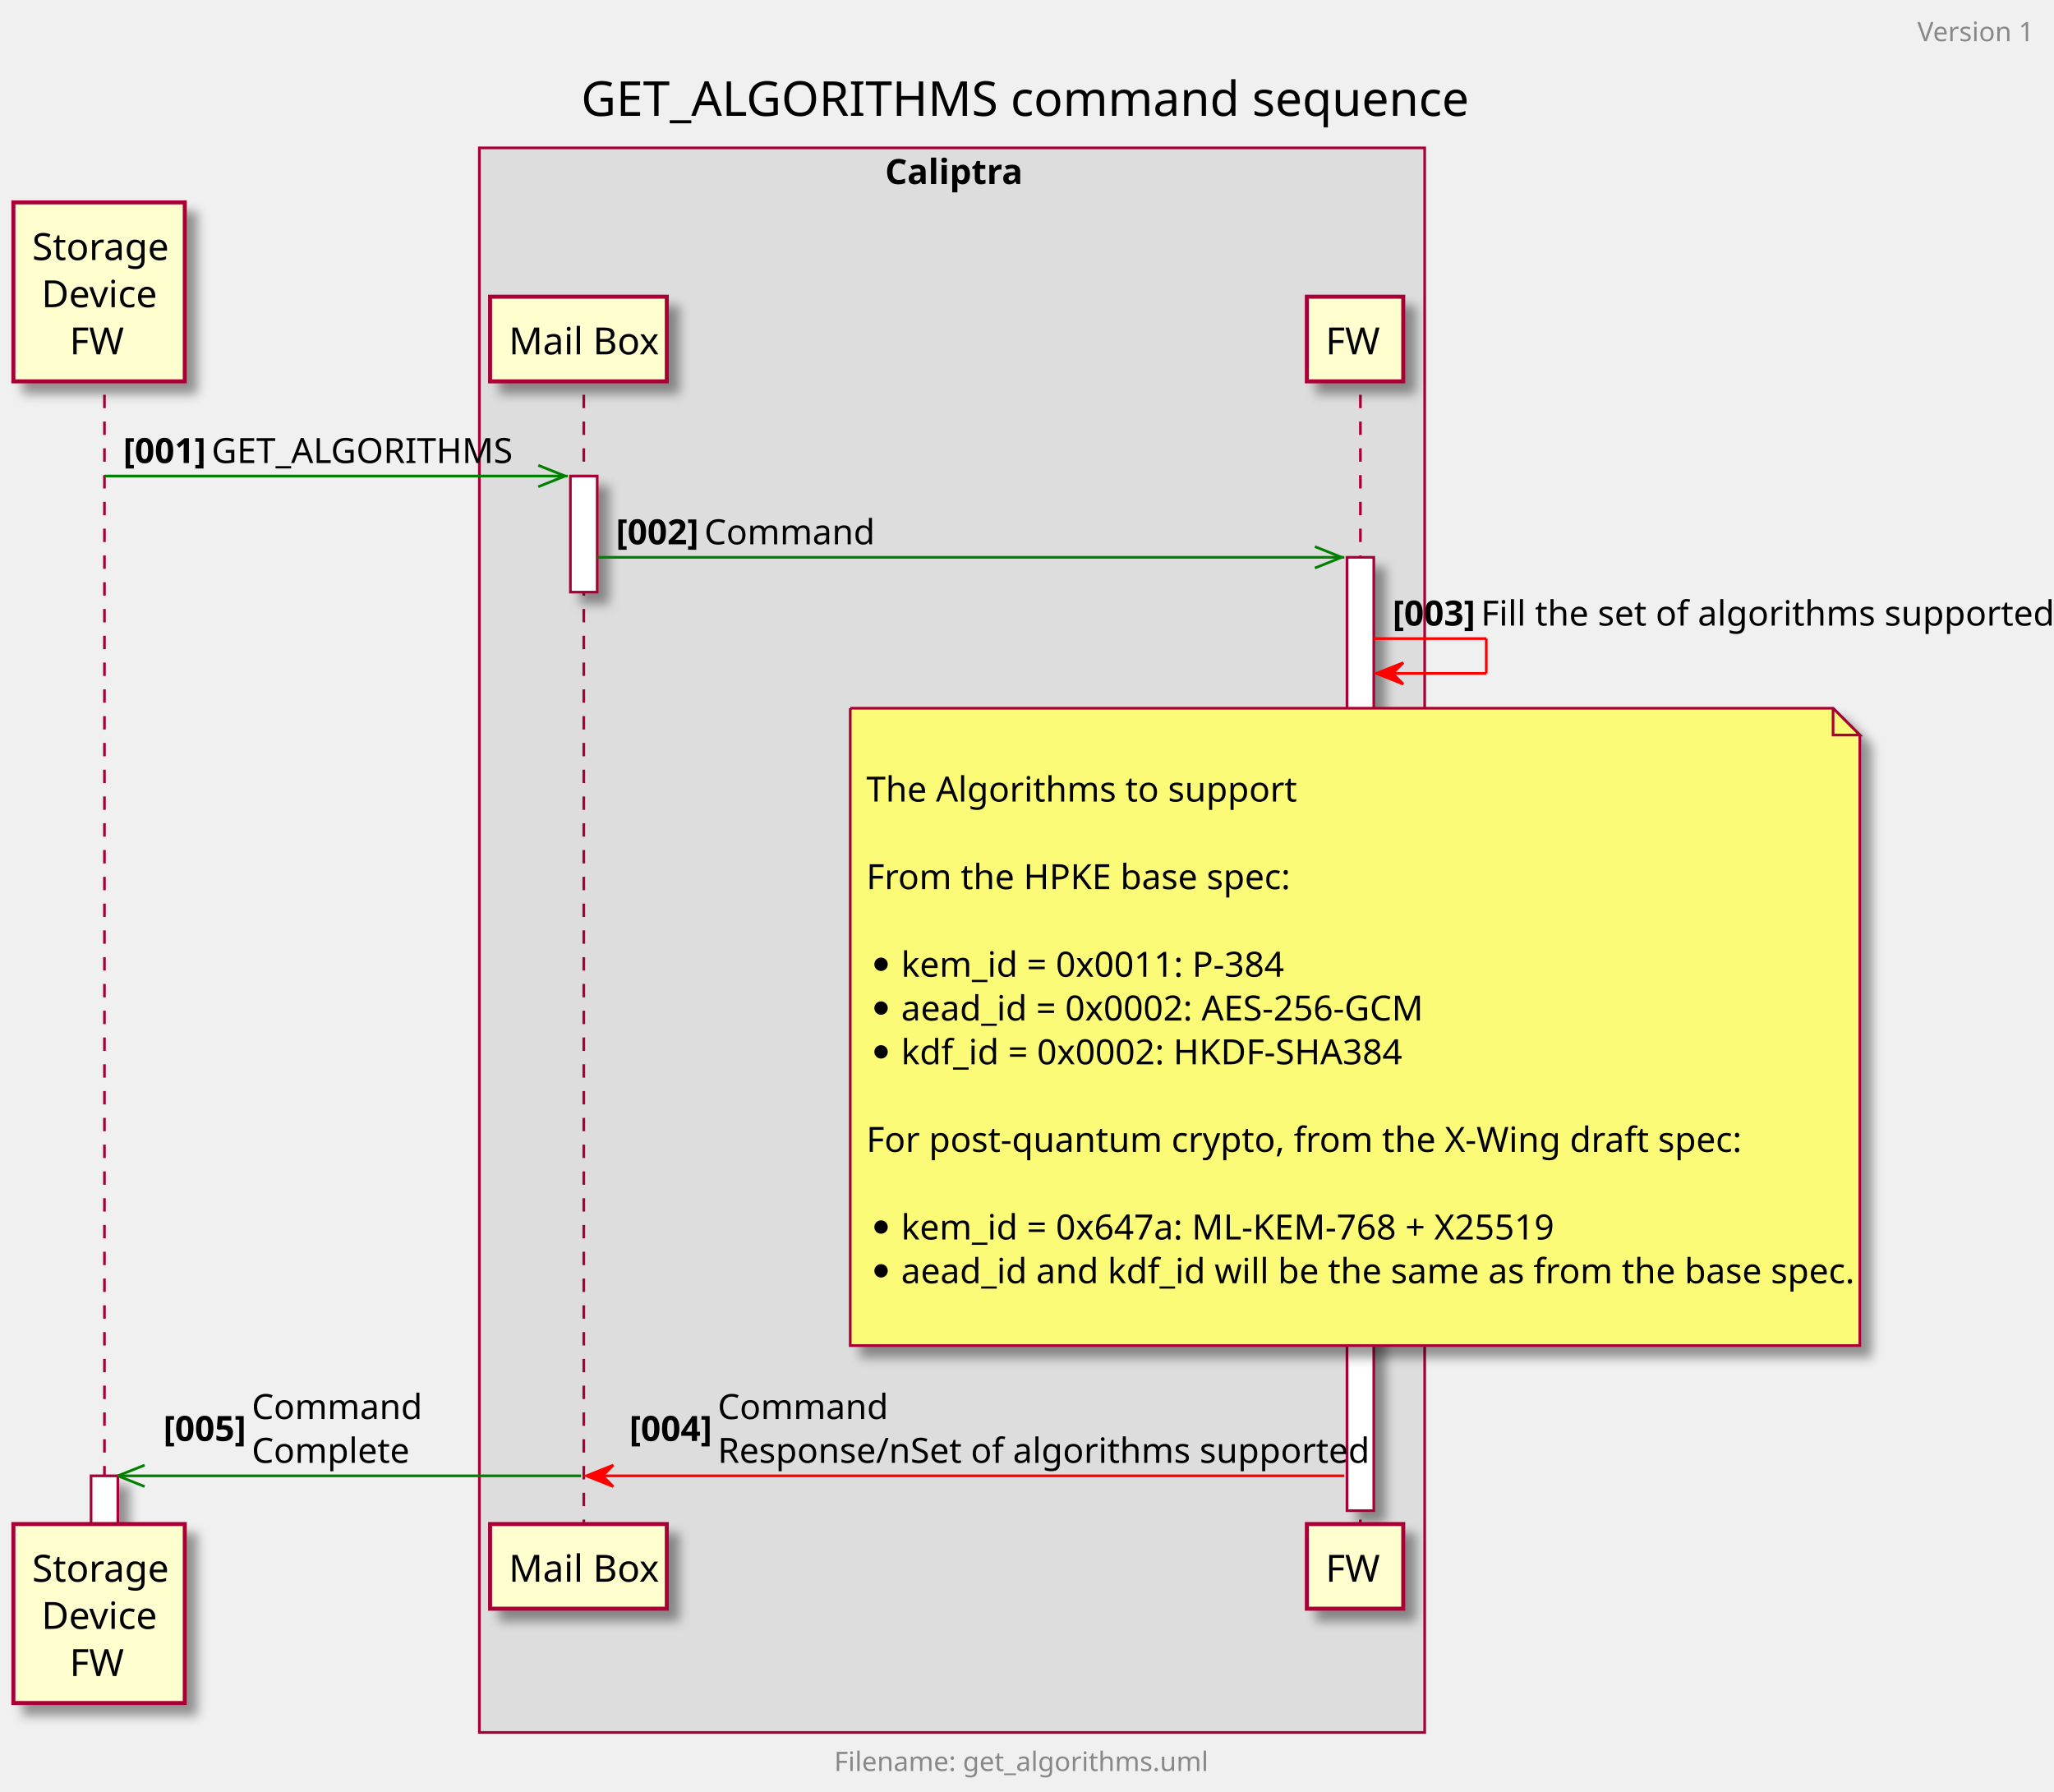
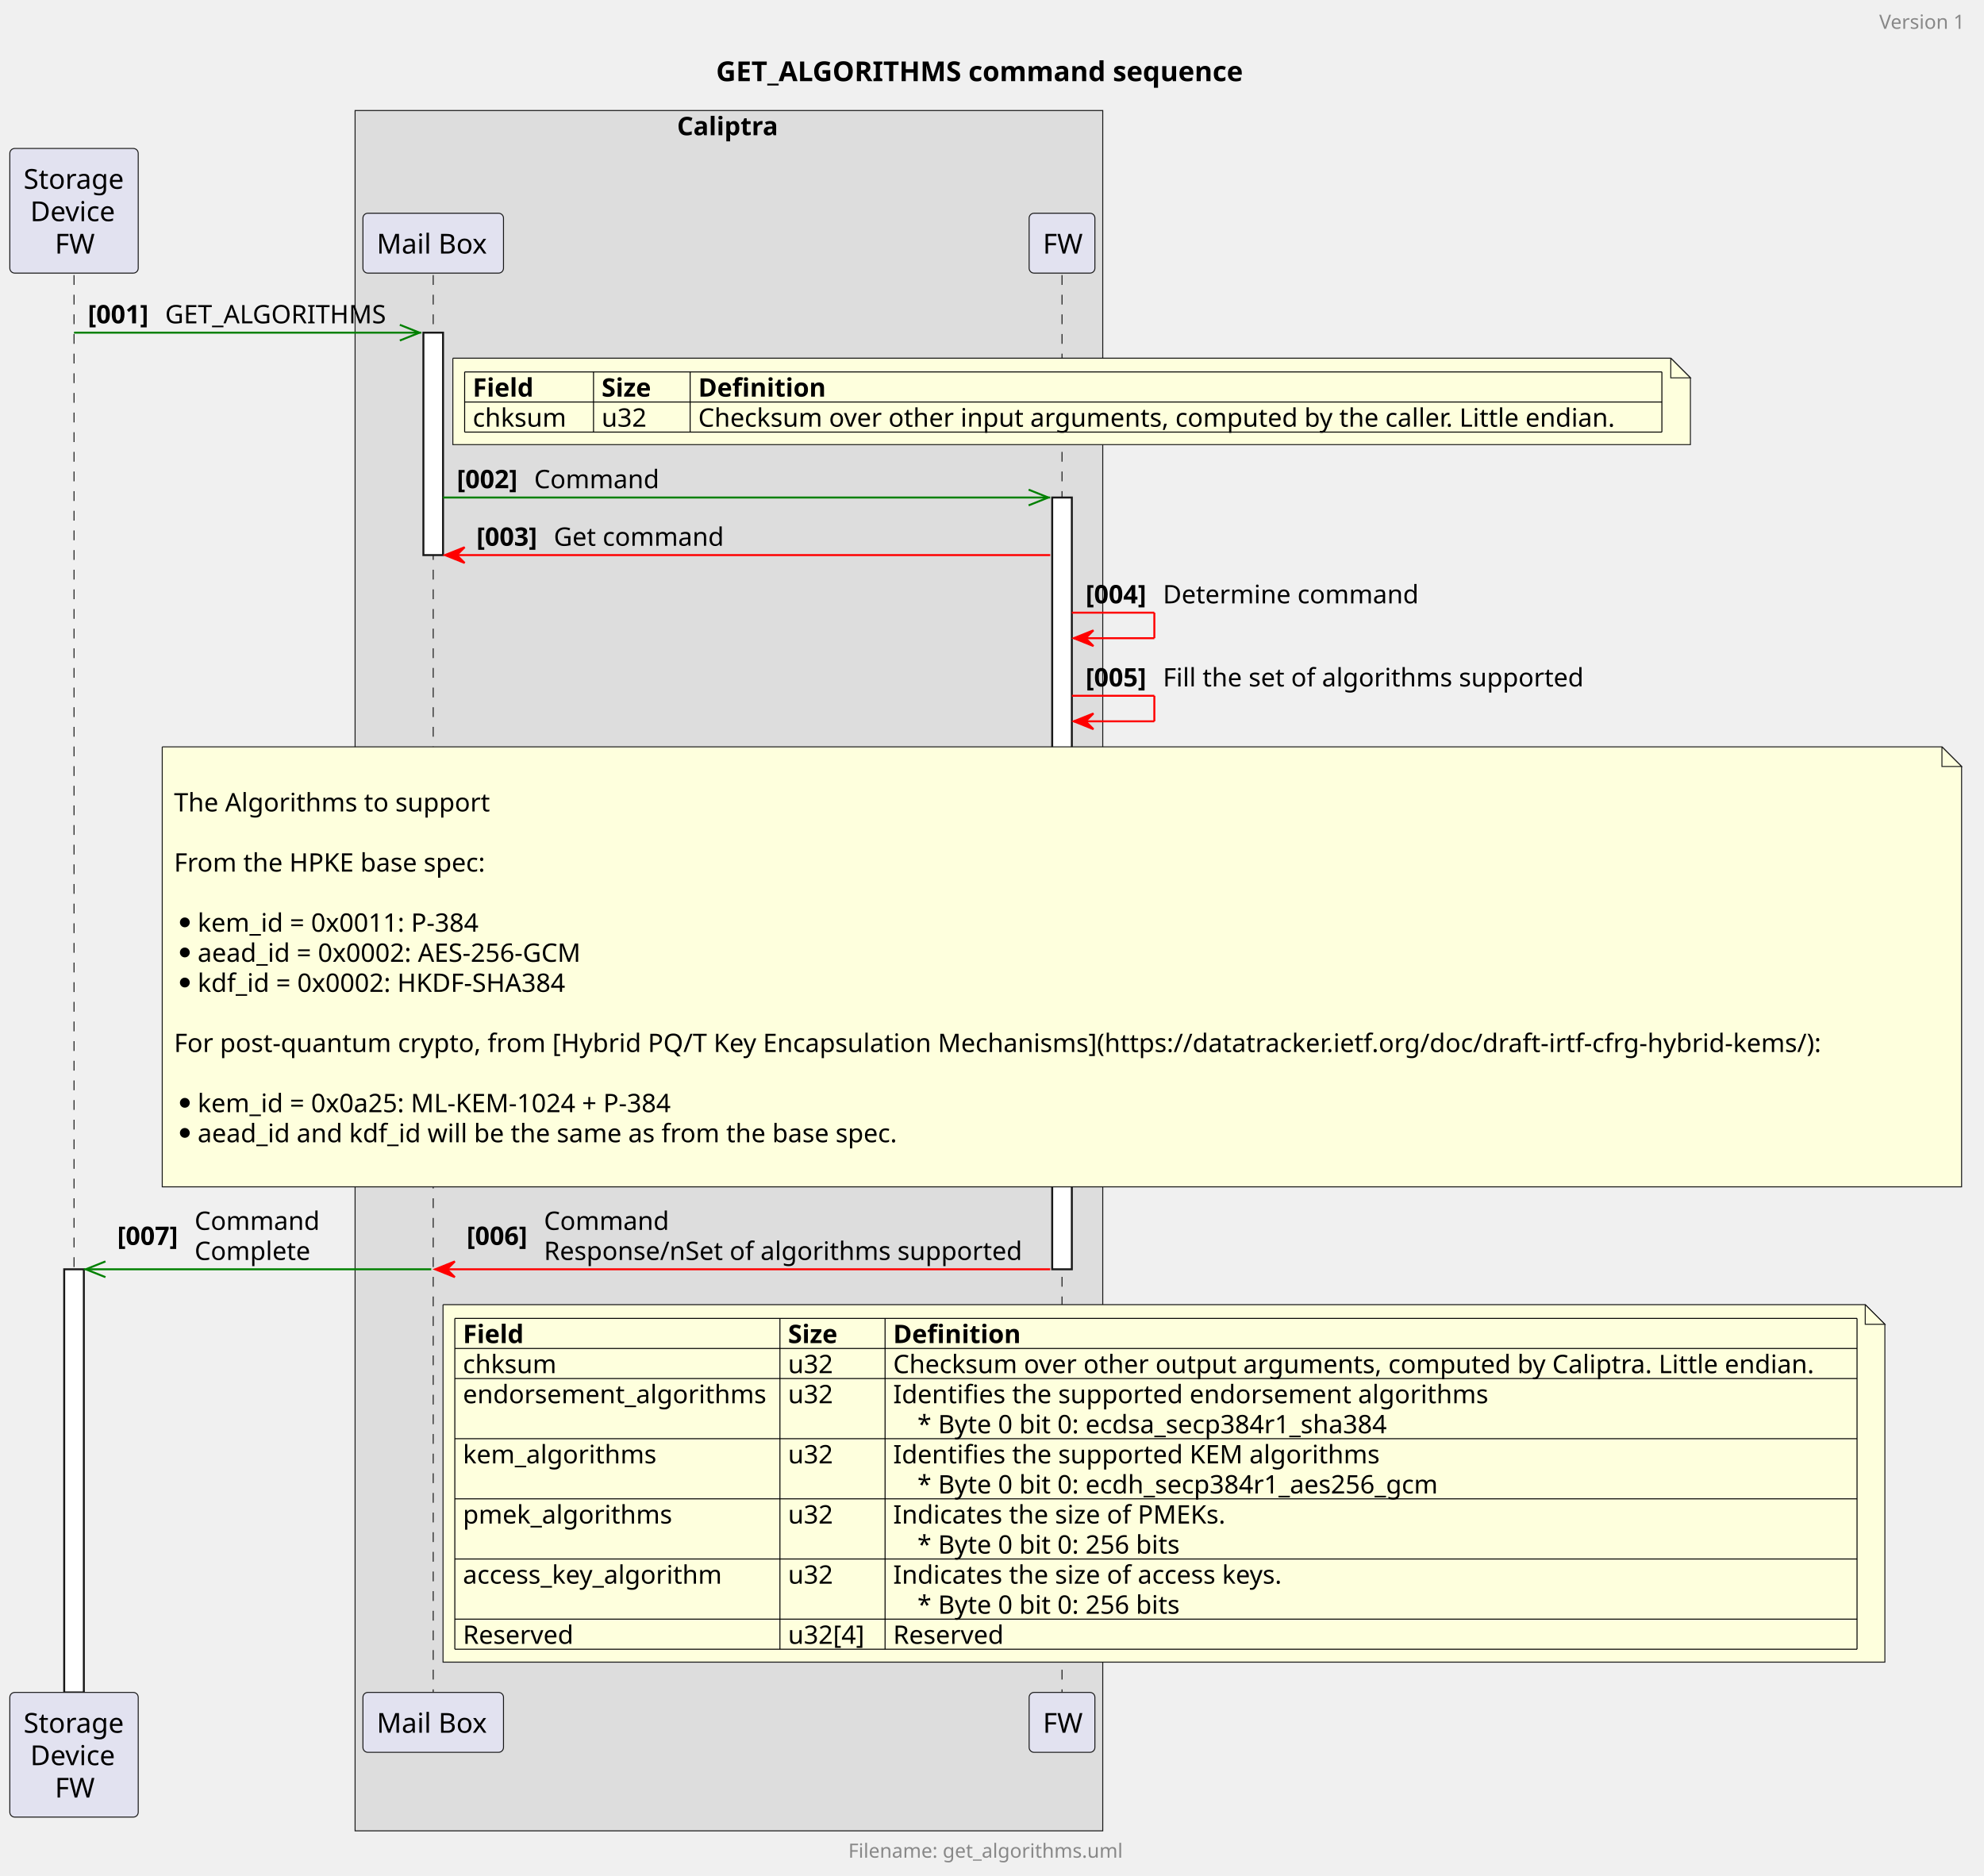
- <svg xmlns="http://www.w3.org/2000/svg" contentScriptType="application/ecmascript" contentStyleType="text/css" height="669px" preserveAspectRatio="none" style="width:767px;height:669px;background:#FFFFFF;" version="1.1" viewBox="0 0 767 669" width="767px" zoomAndPan="magnify">
-   <defs>
-     <filter height="300%" id="f1qyztyrxr73i4" width="300%" x="-1" y="-1">
-       <feGaussianBlur result="blurOut" stdDeviation="2.0" />
-       <feColorMatrix in="blurOut" result="blurOut2" type="matrix" values="0 0 0 0 0 0 0 0 0 0 0 0 0 0 0 0 0 0 .4 0" />
-       <feOffset dx="4.0" dy="4.0" in="blurOut2" result="blurOut3" />
-       <feBlend in="SourceGraphic" in2="blurOut3" mode="normal" />
-     </filter>
-   </defs>
+ <svg xmlns="http://www.w3.org/2000/svg" contentStyleType="text/css" data-diagram-type="SEQUENCE" height="955px" preserveAspectRatio="none" style="width:1010px;height:955px;background:#FFFFFF;" version="1.1" viewBox="0 0 1010 955" width="1010px" zoomAndPan="magnify">
+   <defs />
  <g>
-     <rect fill="#DDDDDD" height="591.688" style="stroke:#A80036;stroke-width:1.0;" width="353" x="179" y="55.219" />
-     <text fill="#000000" font-family="sans-serif" font-size="13" font-weight="bold" lengthAdjust="spacing" textLength="50" x="330.5" y="68.714">Caliptra</text>
-     <text fill="#888888" font-family="sans-serif" font-size="10" lengthAdjust="spacing" textLength="44" x="716" y="15.381">Version 1</text>
-     <text fill="#000000" font-family="sans-serif" font-size="18" lengthAdjust="spacing" textLength="331" x="217" y="43.264">GET_ALGORITHMS command sequence</text>
-     <line style="stroke:#A80036;stroke-width:1.0;stroke-dasharray:5.0,5.0;" x1="39" x2="39" y1="147.398" y2="569.078" />
-     <rect fill="#FFFFFF" filter="url(#f1qyztyrxr73i4)" height="18" style="stroke:#A80036;stroke-width:1.0;" width="10" x="34" y="551.078" />
-     <line style="stroke:#A80036;stroke-width:1.0;stroke-dasharray:5.0,5.0;" x1="218" x2="218" y1="147.398" y2="569.078" />
-     <rect fill="#FFFFFF" filter="url(#f1qyztyrxr73i4)" height="43.352" style="stroke:#A80036;stroke-width:1.0;" width="10" x="213" y="177.75" />
-     <line style="stroke:#A80036;stroke-width:1.0;stroke-dasharray:5.0,5.0;" x1="508" x2="508" y1="147.398" y2="569.078" />
-     <rect fill="#FFFFFF" filter="url(#f1qyztyrxr73i4)" height="355.977" style="stroke:#A80036;stroke-width:1.0;" width="10" x="503" y="208.102" />
-     <rect fill="#FEFECE" filter="url(#f1qyztyrxr73i4)" height="66.828" style="stroke:#A80036;stroke-width:1.5;" width="64" x="5" y="75.57" />
-     <text fill="#000000" font-family="sans-serif" font-size="14" lengthAdjust="spacing" textLength="50" x="12" y="97.103">Storage</text>
-     <text fill="#000000" font-family="sans-serif" font-size="14" lengthAdjust="spacing" textLength="43" x="15.5" y="114.713">Device</text>
-     <text fill="#000000" font-family="sans-serif" font-size="14" lengthAdjust="spacing" textLength="22" x="26" y="132.322">FW</text>
-     <rect fill="#FEFECE" filter="url(#f1qyztyrxr73i4)" height="31.609" style="stroke:#A80036;stroke-width:1.5;" width="66" x="183" y="110.789" />
-     <text fill="#000000" font-family="sans-serif" font-size="14" lengthAdjust="spacing" textLength="52" x="190" y="132.322">Mail Box</text>
-     <rect fill="#FEFECE" filter="url(#f1qyztyrxr73i4)" height="31.609" style="stroke:#A80036;stroke-width:1.5;" width="36" x="488" y="110.789" />
-     <text fill="#000000" font-family="sans-serif" font-size="14" lengthAdjust="spacing" textLength="22" x="495" y="132.322">FW</text>
-     <rect fill="#FEFECE" filter="url(#f1qyztyrxr73i4)" height="66.828" style="stroke:#A80036;stroke-width:1.5;" width="64" x="5" y="569.078" />
-     <text fill="#000000" font-family="sans-serif" font-size="14" lengthAdjust="spacing" textLength="50" x="12" y="590.611">Storage</text>
-     <text fill="#000000" font-family="sans-serif" font-size="14" lengthAdjust="spacing" textLength="43" x="15.5" y="608.221">Device</text>
-     <text fill="#000000" font-family="sans-serif" font-size="14" lengthAdjust="spacing" textLength="22" x="26" y="625.83">FW</text>
-     <rect fill="#FEFECE" filter="url(#f1qyztyrxr73i4)" height="31.609" style="stroke:#A80036;stroke-width:1.5;" width="66" x="183" y="569.078" />
-     <text fill="#000000" font-family="sans-serif" font-size="14" lengthAdjust="spacing" textLength="52" x="190" y="590.611">Mail Box</text>
-     <rect fill="#FEFECE" filter="url(#f1qyztyrxr73i4)" height="31.609" style="stroke:#A80036;stroke-width:1.5;" width="36" x="488" y="569.078" />
-     <text fill="#000000" font-family="sans-serif" font-size="14" lengthAdjust="spacing" textLength="22" x="495" y="590.611">FW</text>
-     <line style="stroke:#008000;stroke-width:1.0;" x1="211" x2="201" y1="177.75" y2="173.75" />
-     <line style="stroke:#008000;stroke-width:1.0;" x1="211" x2="201" y1="177.75" y2="181.75" />
-     <line style="stroke:#008000;stroke-width:1.0;" x1="39" x2="212" y1="177.75" y2="177.75" />
-     <text fill="#000000" font-family="sans-serif" font-size="13" font-weight="bold" lengthAdjust="spacing" textLength="29" x="46" y="172.894">[001]</text>
-     <text fill="#000000" font-family="sans-serif" font-size="13" lengthAdjust="spacing" textLength="117" x="79" y="172.894">GET_ALGORITHMS</text>
-     <line style="stroke:#008000;stroke-width:1.0;" x1="501" x2="491" y1="208.102" y2="204.102" />
-     <line style="stroke:#008000;stroke-width:1.0;" x1="501" x2="491" y1="208.102" y2="212.102" />
-     <line style="stroke:#008000;stroke-width:1.0;" x1="223" x2="502" y1="208.102" y2="208.102" />
-     <text fill="#000000" font-family="sans-serif" font-size="13" font-weight="bold" lengthAdjust="spacing" textLength="29" x="230" y="203.245">[002]</text>
-     <text fill="#000000" font-family="sans-serif" font-size="13" lengthAdjust="spacing" textLength="59" x="263" y="203.245">Command</text>
-     <line style="stroke:#FF0000;stroke-width:1.0;" x1="513" x2="555" y1="238.453" y2="238.453" />
-     <line style="stroke:#FF0000;stroke-width:1.0;" x1="555" x2="555" y1="238.453" y2="251.453" />
-     <line style="stroke:#FF0000;stroke-width:1.0;" x1="514" x2="555" y1="251.453" y2="251.453" />
-     <polygon fill="#FF0000" points="524,247.453,514,251.453,524,255.453,520,251.453" style="stroke:#FF0000;stroke-width:1.0;" />
-     <text fill="#000000" font-family="sans-serif" font-size="13" font-weight="bold" lengthAdjust="spacing" textLength="29" x="520" y="233.597">[003]</text>
-     <text fill="#000000" font-family="sans-serif" font-size="13" lengthAdjust="spacing" textLength="200" x="553" y="233.597">Fill the set of algorithms supported</text>
-     <path d="M317.5,264.453 L317.5,502.453 L694.5,502.453 L694.5,274.453 L684.5,264.453 L317.5,264.453 " fill="#FBFB77" filter="url(#f1qyztyrxr73i4)" style="stroke:#A80036;stroke-width:1.0;" />
-     <path d="M684.5,264.453 L684.5,274.453 L694.5,274.453 L684.5,264.453 " fill="#FBFB77" style="stroke:#A80036;stroke-width:1.0;" />
-     <text fill="#000000" font-family="sans-serif" font-size="13" lengthAdjust="spacing" textLength="0" x="327.5" y="282.948" />
-     <text fill="#000000" font-family="sans-serif" font-size="13" lengthAdjust="spacing" textLength="149" x="323.5" y="299.3">The Algorithms to support</text>
-     <text fill="#000000" font-family="sans-serif" font-size="13" lengthAdjust="spacing" textLength="0" x="327.5" y="315.651" />
-     <text fill="#000000" font-family="sans-serif" font-size="13" lengthAdjust="spacing" textLength="160" x="323.5" y="332.003">From the HPKE base spec:</text>
-     <text fill="#000000" font-family="sans-serif" font-size="13" lengthAdjust="spacing" textLength="0" x="327.5" y="348.354" />
-     <ellipse cx="329" cy="360.062" fill="#000000" rx="2.5" ry="2.5" style="stroke:#000000;stroke-width:0.0;" />
-     <text fill="#000000" font-family="sans-serif" font-size="13" lengthAdjust="spacing" textLength="142" x="336.5" y="364.706">kem_id = 0x0011: P-384</text>
-     <ellipse cx="329" cy="376.414" fill="#000000" rx="2.5" ry="2.5" style="stroke:#000000;stroke-width:0.0;" />
-     <text fill="#000000" font-family="sans-serif" font-size="13" lengthAdjust="spacing" textLength="197" x="336.5" y="381.058">aead_id = 0x0002: AES-256-GCM</text>
-     <ellipse cx="329" cy="392.766" fill="#000000" rx="2.5" ry="2.5" style="stroke:#000000;stroke-width:0.0;" />
-     <text fill="#000000" font-family="sans-serif" font-size="13" lengthAdjust="spacing" textLength="187" x="336.5" y="397.409">kdf_id = 0x0002: HKDF-SHA384</text>
-     <text fill="#000000" font-family="sans-serif" font-size="13" lengthAdjust="spacing" textLength="0" x="327.5" y="413.761" />
-     <text fill="#000000" font-family="sans-serif" font-size="13" lengthAdjust="spacing" textLength="307" x="323.5" y="430.112">For post-quantum crypto, from the X-Wing draft spec:</text>
-     <text fill="#000000" font-family="sans-serif" font-size="13" lengthAdjust="spacing" textLength="0" x="327.5" y="446.464" />
-     <ellipse cx="329" cy="458.172" fill="#000000" rx="2.5" ry="2.5" style="stroke:#000000;stroke-width:0.0;" />
-     <text fill="#000000" font-family="sans-serif" font-size="13" lengthAdjust="spacing" textLength="242" x="336.5" y="462.815">kem_id = 0x647a: ML-KEM-768 + X25519</text>
-     <ellipse cx="329" cy="474.523" fill="#000000" rx="2.5" ry="2.5" style="stroke:#000000;stroke-width:0.0;" />
-     <text fill="#000000" font-family="sans-serif" font-size="13" lengthAdjust="spacing" textLength="343" x="336.5" y="479.167">aead_id and kdf_id will be the same as from the base spec.</text>
-     <text fill="#000000" font-family="sans-serif" font-size="13" lengthAdjust="spacing" textLength="0" x="327.5" y="495.519" />
-     <polygon fill="#FF0000" points="229,547.078,219,551.078,229,555.078,225,551.078" style="stroke:#FF0000;stroke-width:1.0;" />
-     <line style="stroke:#FF0000;stroke-width:1.0;" x1="223" x2="502" y1="551.078" y2="551.078" />
-     <text fill="#000000" font-family="sans-serif" font-size="13" font-weight="bold" lengthAdjust="spacing" textLength="29" x="235" y="538.046">[004]</text>
-     <text fill="#000000" font-family="sans-serif" font-size="13" lengthAdjust="spacing" textLength="59" x="268" y="529.87">Command</text>
-     <text fill="#000000" font-family="sans-serif" font-size="13" lengthAdjust="spacing" textLength="228" x="268" y="546.222">Response/nSet of algorithms supported</text>
-     <line style="stroke:#008000;stroke-width:1.0;" x1="44" x2="54" y1="551.078" y2="547.078" />
-     <line style="stroke:#008000;stroke-width:1.0;" x1="44" x2="54" y1="551.078" y2="555.078" />
-     <line style="stroke:#008000;stroke-width:1.0;" x1="44" x2="217" y1="551.078" y2="551.078" />
-     <text fill="#000000" font-family="sans-serif" font-size="13" font-weight="bold" lengthAdjust="spacing" textLength="29" x="61" y="538.046">[005]</text>
-     <text fill="#000000" font-family="sans-serif" font-size="13" lengthAdjust="spacing" textLength="59" x="94" y="529.87">Command</text>
-     <text fill="#000000" font-family="sans-serif" font-size="13" lengthAdjust="spacing" textLength="55" x="94" y="546.222">Complete</text>
-     <text fill="#888888" font-family="sans-serif" font-size="10" lengthAdjust="spacing" textLength="142" x="311.5" y="661.287">Filename: get_algorithms.uml</text>
+     <rect fill="#DDDDDD" height="875.799" style="stroke:#181818;stroke-width:0.5;" width="380.622" x="180.762" y="56.266" />
+     <text fill="#000000" font-family="sans-serif" font-size="13" font-weight="bold" lengthAdjust="spacing" textLength="52.794" x="344.676" y="68.834">Caliptra</text>
+     <text fill="#888888" font-family="sans-serif" font-size="10" lengthAdjust="spacing" textLength="46.025" x="956.668" y="14.668">Version 1</text>
+     <text fill="#000000" font-family="sans-serif" font-size="14" font-weight="bold" lengthAdjust="spacing" textLength="278.626" x="364.534" y="41.312">GET_ALGORITHMS command sequence</text>
+     <g>
+       <rect fill="transparent" height="721.559" width="8" x="34.183" y="140.041" />
+       <line style="stroke:#181818;stroke-width:0.5;stroke-dasharray:5.0,5.0;" x1="37.683" x2="37.683" y1="140.041" y2="861.6" />
+     </g>
+     <g>
+       <rect fill="#FFFFFF" height="215.416" style="stroke:#181818;stroke-width:1;" width="10" x="32.683" y="646.184" />
+     </g>
+     <g>
+       <rect fill="transparent" height="721.559" width="8" x="217.038" y="140.041" />
+       <line style="stroke:#181818;stroke-width:0.5;stroke-dasharray:5.0,5.0;" x1="220.538" x2="220.538" y1="140.041" y2="861.6" />
+     </g>
+     <g>
+       <rect fill="#FFFFFF" height="113.242" style="stroke:#181818;stroke-width:1;" width="10" x="215.538" y="169.352" />
+     </g>
+     <g>
+       <rect fill="transparent" height="721.559" width="8" x="537.143" y="140.041" />
+       <line style="stroke:#181818;stroke-width:0.5;stroke-dasharray:5.0,5.0;" x1="540.643" x2="540.643" y1="140.041" y2="861.6" />
+     </g>
+     <g>
+       <rect fill="#FFFFFF" height="392.9" style="stroke:#181818;stroke-width:1;" width="10" x="535.643" y="253.283" />
+     </g>
+     <rect fill="#E2E2F0" height="63.465" rx="2.5" ry="2.5" style="stroke:#181818;stroke-width:0.5;" width="65.365" x="5" y="75.576" />
+     <text fill="#000000" font-family="sans-serif" font-size="14" lengthAdjust="spacing" textLength="51.365" x="12" y="96.111">Storage</text>
+     <text fill="#000000" font-family="sans-serif" font-size="14" lengthAdjust="spacing" textLength="44.55" x="15.408" y="112.6">Device</text>
+     <text fill="#000000" font-family="sans-serif" font-size="14" lengthAdjust="spacing" textLength="19.482" x="27.941" y="129.088">FW</text>
+     <rect fill="#E2E2F0" height="30.488" rx="2.5" ry="2.5" style="stroke:#181818;stroke-width:0.5;" width="71.552" x="184.762" y="108.553" />
+     <text fill="#000000" font-family="sans-serif" font-size="14" lengthAdjust="spacing" textLength="57.552" x="191.762" y="129.088">Mail Box</text>
+     <rect fill="#E2E2F0" height="30.488" rx="2.5" ry="2.5" style="stroke:#181818;stroke-width:0.5;" width="33.482" x="523.901" y="108.553" />
+     <text fill="#000000" font-family="sans-serif" font-size="14" lengthAdjust="spacing" textLength="19.482" x="530.901" y="129.088">FW</text>
+     <rect fill="#E2E2F0" height="63.465" rx="2.5" ry="2.5" style="stroke:#181818;stroke-width:0.5;" width="65.365" x="5" y="861.6" />
+     <text fill="#000000" font-family="sans-serif" font-size="14" lengthAdjust="spacing" textLength="51.365" x="12" y="882.135">Storage</text>
+     <text fill="#000000" font-family="sans-serif" font-size="14" lengthAdjust="spacing" textLength="44.55" x="15.408" y="898.623">Device</text>
+     <text fill="#000000" font-family="sans-serif" font-size="14" lengthAdjust="spacing" textLength="19.482" x="27.941" y="915.111">FW</text>
+     <rect fill="#E2E2F0" height="30.488" rx="2.5" ry="2.5" style="stroke:#181818;stroke-width:0.5;" width="71.552" x="184.762" y="861.6" />
+     <text fill="#000000" font-family="sans-serif" font-size="14" lengthAdjust="spacing" textLength="57.552" x="191.762" y="882.135">Mail Box</text>
+     <rect fill="#E2E2F0" height="30.488" rx="2.5" ry="2.5" style="stroke:#181818;stroke-width:0.5;" width="33.482" x="523.901" y="861.6" />
+     <text fill="#000000" font-family="sans-serif" font-size="14" lengthAdjust="spacing" textLength="19.482" x="530.901" y="882.135">FW</text>
+     <line style="stroke:#008000;stroke-width:1;" x1="213.538" x2="203.538" y1="169.352" y2="165.352" />
+     <line style="stroke:#008000;stroke-width:1;" x1="213.538" x2="203.538" y1="169.352" y2="173.352" />
+     <line style="stroke:#008000;stroke-width:1;" x1="37.683" x2="214.538" y1="169.352" y2="169.352" />
+     <text fill="#000000" font-family="sans-serif" font-size="13" font-weight="bold" lengthAdjust="spacing" textLength="35.363" x="44.683" y="164.609">[001]</text>
+     <text fill="#000000" font-family="sans-serif" font-size="13" lengthAdjust="spacing" textLength="114.493" x="84.045" y="164.609">GET_ALGORITHMS</text>
+     <path d="M230.538,182.352 L230.538,226.352 L860.538,226.352 L860.538,192.352 L850.538,182.352 L230.538,182.352 " fill="#FEFFDD" style="stroke:#181818;stroke-width:0.5;" />
+     <path d="M850.538,182.352 L850.538,192.352 L860.538,192.352 L850.538,182.352 " fill="#FEFFDD" style="stroke:#181818;stroke-width:0.5;" />
+     <text fill="#000000" font-family="sans-serif" font-size="13" lengthAdjust="spacing" textLength="4.113" x="236.538" y="201.92"> </text>
+     <text fill="#000000" font-family="sans-serif" font-size="13" font-weight="bold" lengthAdjust="spacing" textLength="32.151" x="240.651" y="201.92">Field</text>
+     <text fill="#000000" font-family="sans-serif" font-size="13" lengthAdjust="spacing" textLength="4.113" x="302.147" y="201.92"> </text>
+     <text fill="#000000" font-family="sans-serif" font-size="13" font-weight="bold" lengthAdjust="spacing" textLength="26.952" x="306.261" y="201.92">Size</text>
+     <text fill="#000000" font-family="sans-serif" font-size="13" lengthAdjust="spacing" textLength="4.113" x="351.335" y="201.92"> </text>
+     <text fill="#000000" font-family="sans-serif" font-size="13" font-weight="bold" lengthAdjust="spacing" textLength="66.644" x="355.449" y="201.92">Definition</text>
+     <text fill="#000000" font-family="sans-serif" font-size="13" lengthAdjust="spacing" textLength="49.156" x="240.651" y="217.231">chksum</text>
+     <text fill="#000000" font-family="sans-serif" font-size="13" lengthAdjust="spacing" textLength="24.508" x="306.261" y="217.231">u32</text>
+     <text fill="#000000" font-family="sans-serif" font-size="13" lengthAdjust="spacing" textLength="486.459" x="355.449" y="217.231">Checksum over other input arguments, computed by the caller. Little endian.</text>
+     <line style="stroke:#000000;stroke-width:0.5;" x1="236.538" x2="846.021" y1="189.352" y2="189.352" />
+     <line style="stroke:#000000;stroke-width:0.5;" x1="236.538" x2="846.021" y1="204.662" y2="204.662" />
+     <line style="stroke:#000000;stroke-width:0.5;" x1="236.538" x2="846.021" y1="219.973" y2="219.973" />
+     <line style="stroke:#000000;stroke-width:0.5;" x1="236.538" x2="236.538" y1="189.352" y2="219.973" />
+     <line style="stroke:#000000;stroke-width:0.5;" x1="302.147" x2="302.147" y1="189.352" y2="219.973" />
+     <line style="stroke:#000000;stroke-width:0.5;" x1="351.335" x2="351.335" y1="189.352" y2="219.973" />
+     <line style="stroke:#000000;stroke-width:0.5;" x1="846.021" x2="846.021" y1="189.352" y2="219.973" />
+     <line style="stroke:#008000;stroke-width:1;" x1="533.643" x2="523.643" y1="253.283" y2="249.283" />
+     <line style="stroke:#008000;stroke-width:1;" x1="533.643" x2="523.643" y1="253.283" y2="257.283" />
+     <line style="stroke:#008000;stroke-width:1;" x1="225.538" x2="534.643" y1="253.283" y2="253.283" />
+     <text fill="#000000" font-family="sans-serif" font-size="13" font-weight="bold" lengthAdjust="spacing" textLength="35.363" x="232.538" y="248.541">[002]</text>
+     <text fill="#000000" font-family="sans-serif" font-size="13" lengthAdjust="spacing" textLength="64.683" x="271.901" y="248.541">Command</text>
+     <polygon fill="#FF0000" points="236.538,278.594,226.538,282.594,236.538,286.594,232.538,282.594" style="stroke:#FF0000;stroke-width:1;" />
+     <line style="stroke:#FF0000;stroke-width:1;" x1="230.538" x2="534.643" y1="282.594" y2="282.594" />
+     <text fill="#000000" font-family="sans-serif" font-size="13" font-weight="bold" lengthAdjust="spacing" textLength="35.363" x="242.538" y="277.852">[003]</text>
+     <text fill="#000000" font-family="sans-serif" font-size="13" lengthAdjust="spacing" textLength="87.96" x="281.901" y="277.852">Get command</text>
+     <line style="stroke:#FF0000;stroke-width:1;" x1="545.643" x2="587.643" y1="311.904" y2="311.904" />
+     <line style="stroke:#FF0000;stroke-width:1;" x1="587.643" x2="587.643" y1="311.904" y2="324.904" />
+     <line style="stroke:#FF0000;stroke-width:1;" x1="546.643" x2="587.643" y1="324.904" y2="324.904" />
+     <polygon fill="#FF0000" points="556.643,320.904,546.643,324.904,556.643,328.904,552.643,324.904" style="stroke:#FF0000;stroke-width:1;" />
+     <text fill="#000000" font-family="sans-serif" font-size="13" font-weight="bold" lengthAdjust="spacing" textLength="35.363" x="552.643" y="307.162">[004]</text>
+     <text fill="#000000" font-family="sans-serif" font-size="13" lengthAdjust="spacing" textLength="132.069" x="592.005" y="307.162">Determine command</text>
+     <line style="stroke:#FF0000;stroke-width:1;" x1="545.643" x2="587.643" y1="354.215" y2="354.215" />
+     <line style="stroke:#FF0000;stroke-width:1;" x1="587.643" x2="587.643" y1="354.215" y2="367.215" />
+     <line style="stroke:#FF0000;stroke-width:1;" x1="546.643" x2="587.643" y1="367.215" y2="367.215" />
+     <polygon fill="#FF0000" points="556.643,363.215,546.643,367.215,556.643,371.215,552.643,367.215" style="stroke:#FF0000;stroke-width:1;" />
+     <text fill="#000000" font-family="sans-serif" font-size="13" font-weight="bold" lengthAdjust="spacing" textLength="35.363" x="552.643" y="349.473">[005]</text>
+     <text fill="#000000" font-family="sans-serif" font-size="13" lengthAdjust="spacing" textLength="222.93" x="592.005" y="349.473">Fill the set of algorithms supported</text>
+     <path d="M82.592,380.215 L82.592,604.215 L998.592,604.215 L998.592,390.215 L988.592,380.215 L82.592,380.215 " fill="#FEFFDD" style="stroke:#181818;stroke-width:0.5;" />
+     <path d="M988.592,380.215 L988.592,390.215 L998.592,390.215 L988.592,380.215 " fill="#FEFFDD" style="stroke:#181818;stroke-width:0.5;" />
+     <text fill="#000000" font-family="sans-serif" font-size="13" lengthAdjust="spacing" textLength="4.113" x="88.592" y="397.783"> </text>
+     <text fill="#000000" font-family="sans-serif" font-size="13" lengthAdjust="spacing" textLength="167.534" x="88.592" y="413.094">The Algorithms to support</text>
+     <text fill="#000000" font-family="sans-serif" font-size="13" lengthAdjust="spacing" textLength="4.113" x="88.592" y="428.404"> </text>
+     <text fill="#000000" font-family="sans-serif" font-size="13" lengthAdjust="spacing" textLength="163.363" x="88.592" y="443.715">From the HPKE base spec:</text>
+     <text fill="#000000" font-family="sans-serif" font-size="13" lengthAdjust="spacing" textLength="4.113" x="88.592" y="459.025"> </text>
+     <ellipse cx="94.092" cy="469.578" fill="#000000" rx="2.5" ry="2.5" />
+     <text fill="#000000" font-family="sans-serif" font-size="13" lengthAdjust="spacing" textLength="160.647" x="100.592" y="474.336">kem_id = 0x0011: P-384</text>
+     <ellipse cx="94.092" cy="484.889" fill="#000000" rx="2.5" ry="2.5" />
+     <text fill="#000000" font-family="sans-serif" font-size="13" lengthAdjust="spacing" textLength="216.392" x="100.592" y="489.647">aead_id = 0x0002: AES-256-GCM</text>
+     <ellipse cx="94.092" cy="500.199" fill="#000000" rx="2.5" ry="2.5" />
+     <text fill="#000000" font-family="sans-serif" font-size="13" lengthAdjust="spacing" textLength="207.315" x="100.592" y="504.957">kdf_id = 0x0002: HKDF-SHA384</text>
+     <text fill="#000000" font-family="sans-serif" font-size="13" lengthAdjust="spacing" textLength="4.113" x="88.592" y="520.268"> </text>
+     <text fill="#000000" font-family="sans-serif" font-size="13" lengthAdjust="spacing" textLength="895.102" x="88.592" y="535.578">For post-quantum crypto, from [Hybrid PQ/T Key Encapsulation Mechanisms](https://datatracker.ietf.org/doc/draft-irtf-cfrg-hybrid-kems/):</text>
+     <text fill="#000000" font-family="sans-serif" font-size="13" lengthAdjust="spacing" textLength="4.113" x="88.592" y="550.889"> </text>
+     <ellipse cx="94.092" cy="561.441" fill="#000000" rx="2.5" ry="2.5" />
+     <text fill="#000000" font-family="sans-serif" font-size="13" lengthAdjust="spacing" textLength="270.95" x="100.592" y="566.199">kem_id = 0x0a25: ML-KEM-1024 + P-384</text>
+     <ellipse cx="94.092" cy="576.752" fill="#000000" rx="2.5" ry="2.5" />
+     <text fill="#000000" font-family="sans-serif" font-size="13" lengthAdjust="spacing" textLength="372.227" x="100.592" y="581.51">aead_id and kdf_id will be the same as from the base spec.</text>
+     <text fill="#000000" font-family="sans-serif" font-size="13" lengthAdjust="spacing" textLength="4.113" x="88.592" y="596.82"> </text>
+     <polygon fill="#FF0000" points="231.538,642.184,221.538,646.184,231.538,650.184,227.538,646.184" style="stroke:#FF0000;stroke-width:1;" />
+     <line style="stroke:#FF0000;stroke-width:1;" x1="225.538" x2="534.643" y1="646.184" y2="646.184" />
+     <text fill="#000000" font-family="sans-serif" font-size="13" font-weight="bold" lengthAdjust="spacing" textLength="35.363" x="237.538" y="633.786">[006]</text>
+     <text fill="#000000" font-family="sans-serif" font-size="13" lengthAdjust="spacing" textLength="64.683" x="276.901" y="626.131">Command</text>
+     <text fill="#000000" font-family="sans-serif" font-size="13" lengthAdjust="spacing" textLength="251.742" x="276.901" y="641.441">Response/nSet of algorithms supported</text>
+     <line style="stroke:#008000;stroke-width:1;" x1="43.683" x2="53.683" y1="646.184" y2="642.184" />
+     <line style="stroke:#008000;stroke-width:1;" x1="43.683" x2="53.683" y1="646.184" y2="650.184" />
+     <line style="stroke:#008000;stroke-width:1;" x1="42.683" x2="219.538" y1="646.184" y2="646.184" />
+     <text fill="#000000" font-family="sans-serif" font-size="13" font-weight="bold" lengthAdjust="spacing" textLength="35.363" x="59.683" y="633.786">[007]</text>
+     <text fill="#000000" font-family="sans-serif" font-size="13" lengthAdjust="spacing" textLength="64.683" x="99.045" y="626.131">Command</text>
+     <text fill="#000000" font-family="sans-serif" font-size="13" lengthAdjust="spacing" textLength="60.404" x="99.045" y="641.441">Complete</text>
+     <path d="M225.538,664.184 L225.538,846.184 L959.538,846.184 L959.538,674.184 L949.538,664.184 L225.538,664.184 " fill="#FEFFDD" style="stroke:#181818;stroke-width:0.5;" />
+     <path d="M949.538,664.184 L949.538,674.184 L959.538,674.184 L949.538,664.184 " fill="#FEFFDD" style="stroke:#181818;stroke-width:0.5;" />
+     <text fill="#000000" font-family="sans-serif" font-size="13" lengthAdjust="spacing" textLength="4.113" x="231.538" y="683.752"> </text>
+     <text fill="#000000" font-family="sans-serif" font-size="13" font-weight="bold" lengthAdjust="spacing" textLength="32.151" x="235.651" y="683.752">Field</text>
+     <text fill="#000000" font-family="sans-serif" font-size="13" lengthAdjust="spacing" textLength="4.113" x="397.041" y="683.752"> </text>
+     <text fill="#000000" font-family="sans-serif" font-size="13" font-weight="bold" lengthAdjust="spacing" textLength="26.952" x="401.154" y="683.752">Size</text>
+     <text fill="#000000" font-family="sans-serif" font-size="13" lengthAdjust="spacing" textLength="4.113" x="450.564" y="683.752"> </text>
+     <text fill="#000000" font-family="sans-serif" font-size="13" font-weight="bold" lengthAdjust="spacing" textLength="66.644" x="454.677" y="683.752">Definition</text>
+     <text fill="#000000" font-family="sans-serif" font-size="13" lengthAdjust="spacing" textLength="49.156" x="235.651" y="699.062">chksum</text>
+     <text fill="#000000" font-family="sans-serif" font-size="13" lengthAdjust="spacing" textLength="24.508" x="401.154" y="699.062">u32</text>
+     <text fill="#000000" font-family="sans-serif" font-size="13" lengthAdjust="spacing" textLength="486.58" x="454.677" y="699.062">Checksum over other output arguments, computed by Caliptra. Little endian.</text>
+     <text fill="#000000" font-family="sans-serif" font-size="13" lengthAdjust="spacing" textLength="157.276" x="235.651" y="714.373">endorsement_algorithms</text>
+     <text fill="#000000" font-family="sans-serif" font-size="13" lengthAdjust="spacing" textLength="24.508" x="401.154" y="714.373">u32</text>
+     <text fill="#000000" font-family="sans-serif" font-size="13" lengthAdjust="spacing" textLength="310.318" x="454.677" y="714.373">Identifies the supported endorsement algorithms</text>
+     <text fill="#000000" font-family="sans-serif" font-size="13" lengthAdjust="spacing" textLength="252.897" x="467.017" y="729.684">* Byte 0 bit 0: ecdsa_secp384r1_sha384</text>
+     <text fill="#000000" font-family="sans-serif" font-size="13" lengthAdjust="spacing" textLength="101.277" x="235.651" y="744.994">kem_algorithms</text>
+     <text fill="#000000" font-family="sans-serif" font-size="13" lengthAdjust="spacing" textLength="24.508" x="401.154" y="744.994">u32</text>
+     <text fill="#000000" font-family="sans-serif" font-size="13" lengthAdjust="spacing" textLength="254.071" x="454.677" y="744.994">Identifies the supported KEM algorithms</text>
+     <text fill="#000000" font-family="sans-serif" font-size="13" lengthAdjust="spacing" textLength="279.735" x="467.017" y="760.305">* Byte 0 bit 0: ecdh_secp384r1_aes256_gcm</text>
+     <text fill="#000000" font-family="sans-serif" font-size="13" lengthAdjust="spacing" textLength="109.459" x="235.651" y="775.615">pmek_algorithms</text>
+     <text fill="#000000" font-family="sans-serif" font-size="13" lengthAdjust="spacing" textLength="24.508" x="401.154" y="775.615">u32</text>
+     <text fill="#000000" font-family="sans-serif" font-size="13" lengthAdjust="spacing" textLength="175.449" x="454.677" y="775.615">Indicates the size of PMEKs.</text>
+     <text fill="#000000" font-family="sans-serif" font-size="13" lengthAdjust="spacing" textLength="142.765" x="467.017" y="790.926">* Byte 0 bit 0: 256 bits</text>
+     <text fill="#000000" font-family="sans-serif" font-size="13" lengthAdjust="spacing" textLength="136.798" x="235.651" y="806.236">access_key_algorithm</text>
+     <text fill="#000000" font-family="sans-serif" font-size="13" lengthAdjust="spacing" textLength="24.508" x="401.154" y="806.236">u32</text>
+     <text fill="#000000" font-family="sans-serif" font-size="13" lengthAdjust="spacing" textLength="208.273" x="454.677" y="806.236">Indicates the size of access keys.</text>
+     <text fill="#000000" font-family="sans-serif" font-size="13" lengthAdjust="spacing" textLength="142.765" x="467.017" y="821.547">* Byte 0 bit 0: 256 bits</text>
+     <text fill="#000000" font-family="sans-serif" font-size="13" lengthAdjust="spacing" textLength="56.805" x="235.651" y="836.857">Reserved</text>
+     <text fill="#000000" font-family="sans-serif" font-size="13" lengthAdjust="spacing" textLength="41.184" x="401.154" y="836.857">u32[4]</text>
+     <text fill="#000000" font-family="sans-serif" font-size="13" lengthAdjust="spacing" textLength="56.805" x="454.677" y="836.857">Reserved</text>
+     <line style="stroke:#000000;stroke-width:0.5;" x1="231.538" x2="945.37" y1="671.184" y2="671.184" />
+     <line style="stroke:#000000;stroke-width:0.5;" x1="231.538" x2="945.37" y1="686.494" y2="686.494" />
+     <line style="stroke:#000000;stroke-width:0.5;" x1="231.538" x2="945.37" y1="701.805" y2="701.805" />
+     <line style="stroke:#000000;stroke-width:0.5;" x1="231.538" x2="945.37" y1="732.426" y2="732.426" />
+     <line style="stroke:#000000;stroke-width:0.5;" x1="231.538" x2="945.37" y1="763.047" y2="763.047" />
+     <line style="stroke:#000000;stroke-width:0.5;" x1="231.538" x2="945.37" y1="793.668" y2="793.668" />
+     <line style="stroke:#000000;stroke-width:0.5;" x1="231.538" x2="945.37" y1="824.289" y2="824.289" />
+     <line style="stroke:#000000;stroke-width:0.5;" x1="231.538" x2="945.37" y1="839.6" y2="839.6" />
+     <line style="stroke:#000000;stroke-width:0.5;" x1="231.538" x2="231.538" y1="671.184" y2="839.6" />
+     <line style="stroke:#000000;stroke-width:0.5;" x1="397.041" x2="397.041" y1="671.184" y2="839.6" />
+     <line style="stroke:#000000;stroke-width:0.5;" x1="450.564" x2="450.564" y1="671.184" y2="839.6" />
+     <line style="stroke:#000000;stroke-width:0.5;" x1="945.37" x2="945.37" y1="671.184" y2="839.6" />
+     <text fill="#888888" font-family="sans-serif" font-size="10" lengthAdjust="spacing" textLength="143.975" x="431.86" y="945.732">Filename: get_algorithms.uml</text>
  </g>
</svg>
